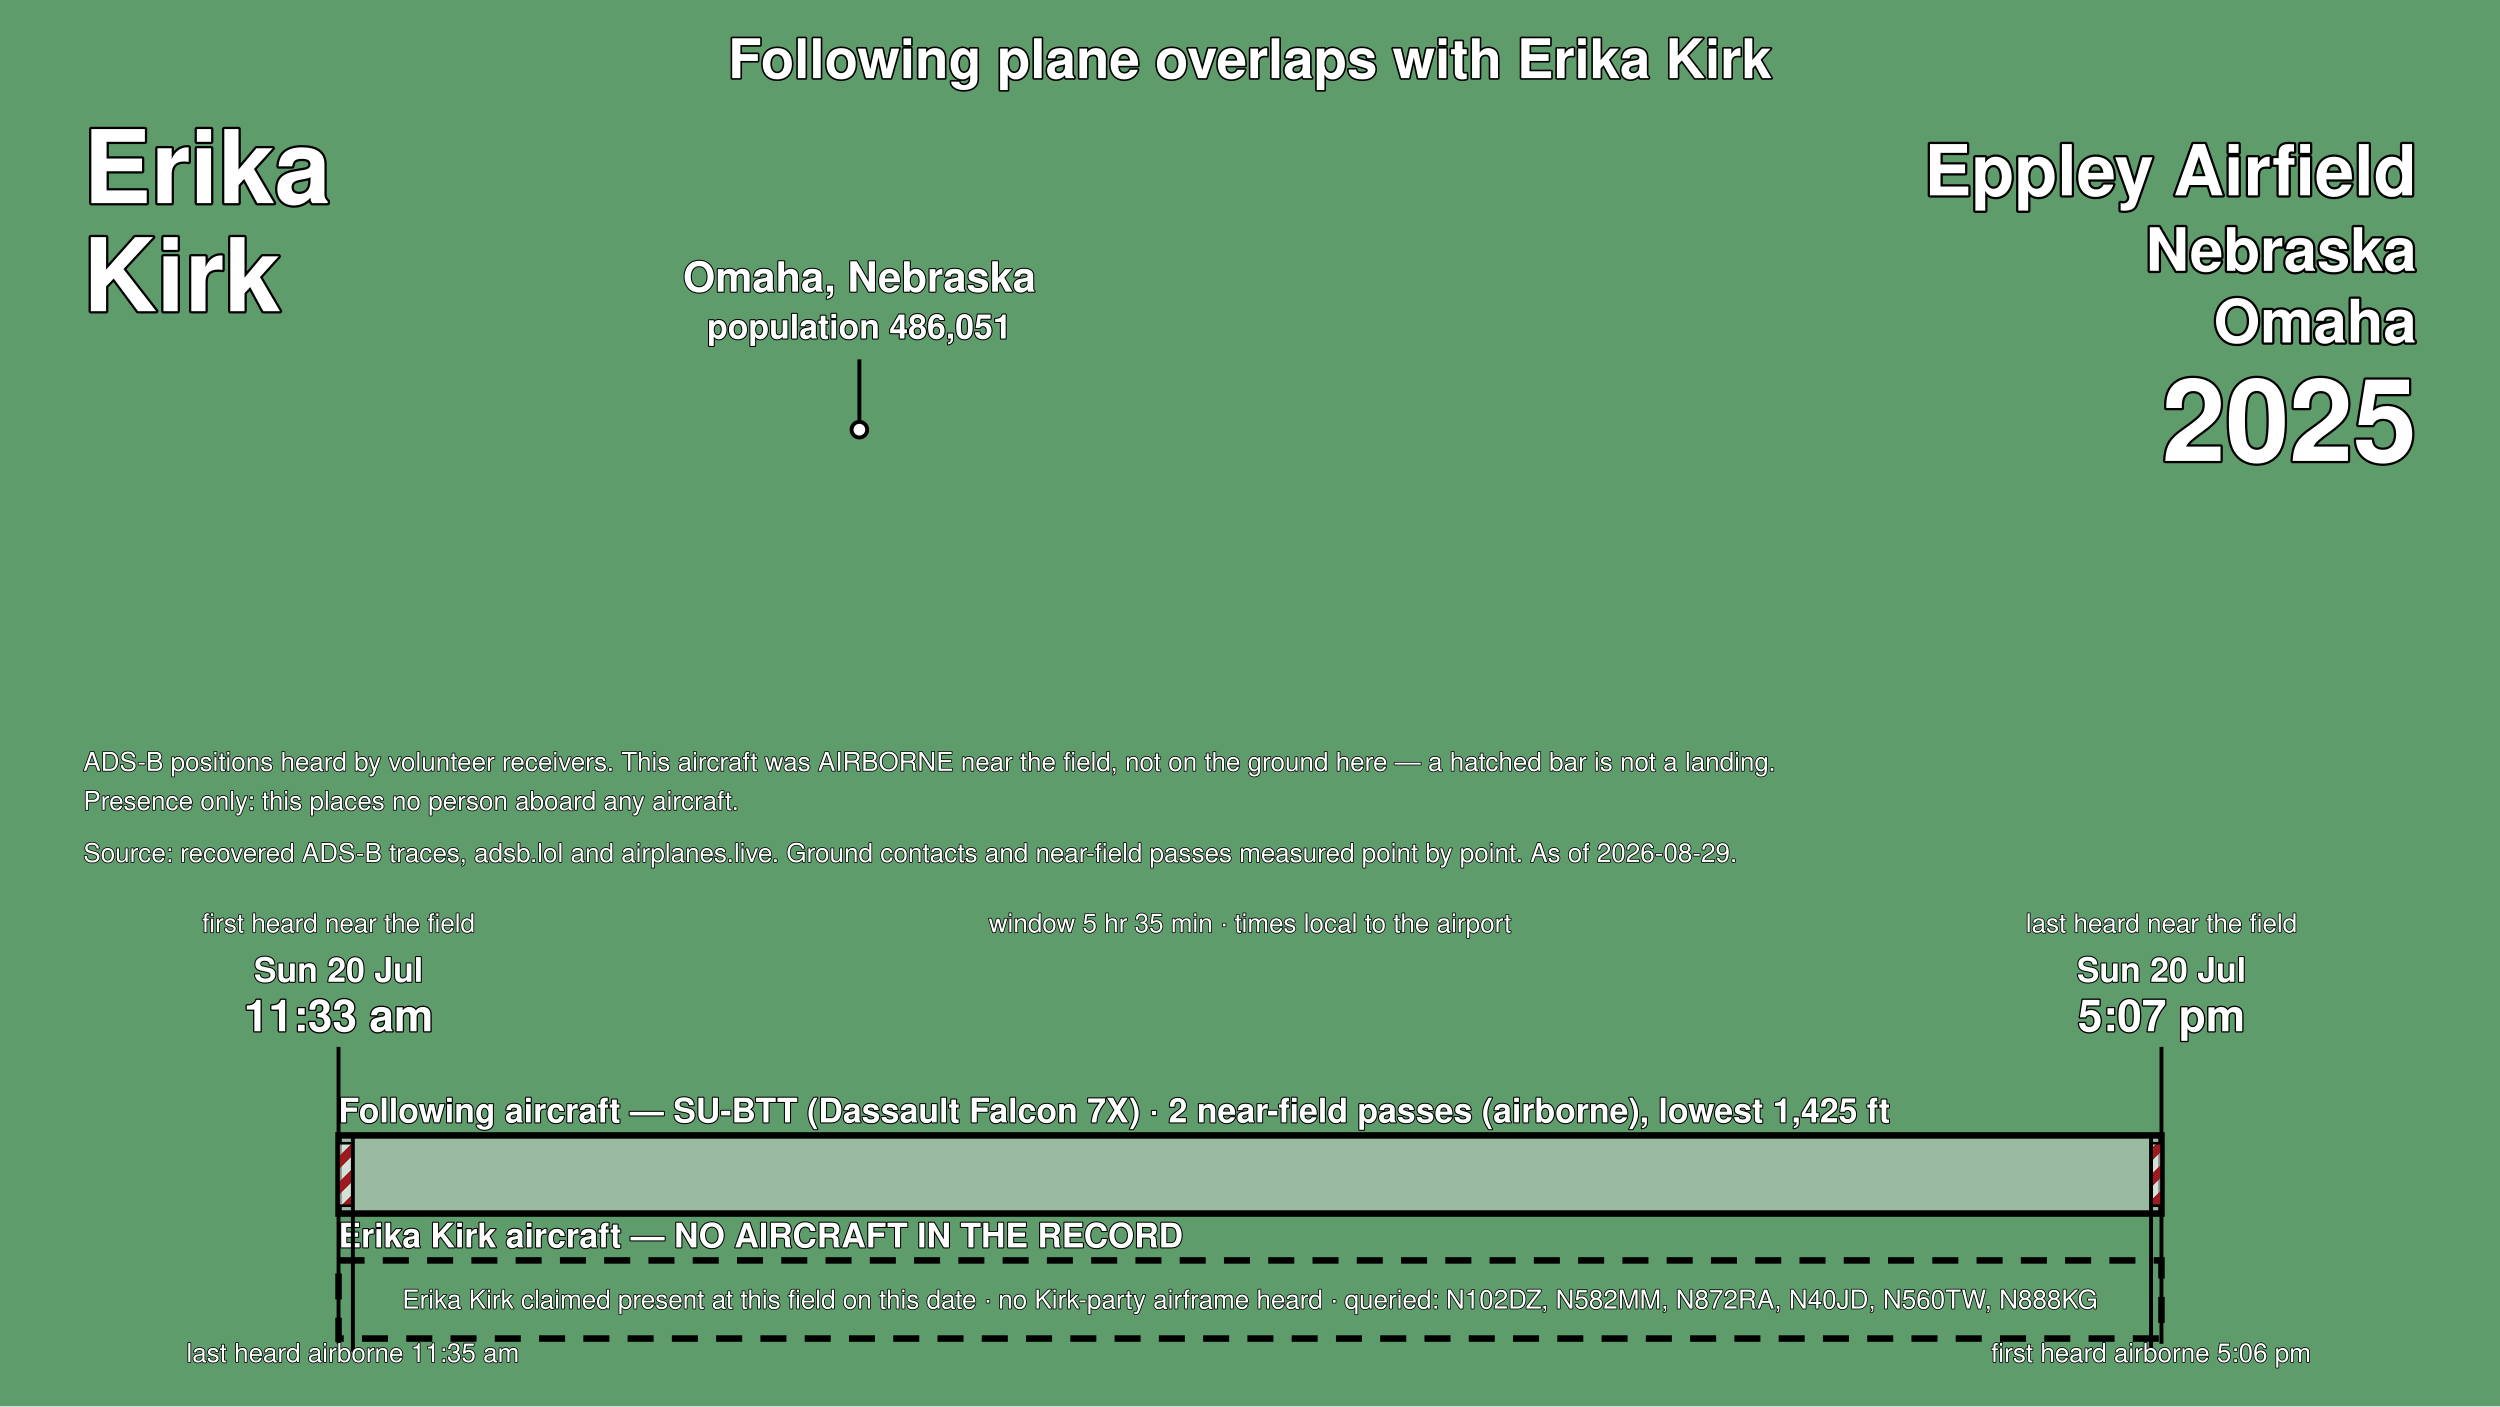
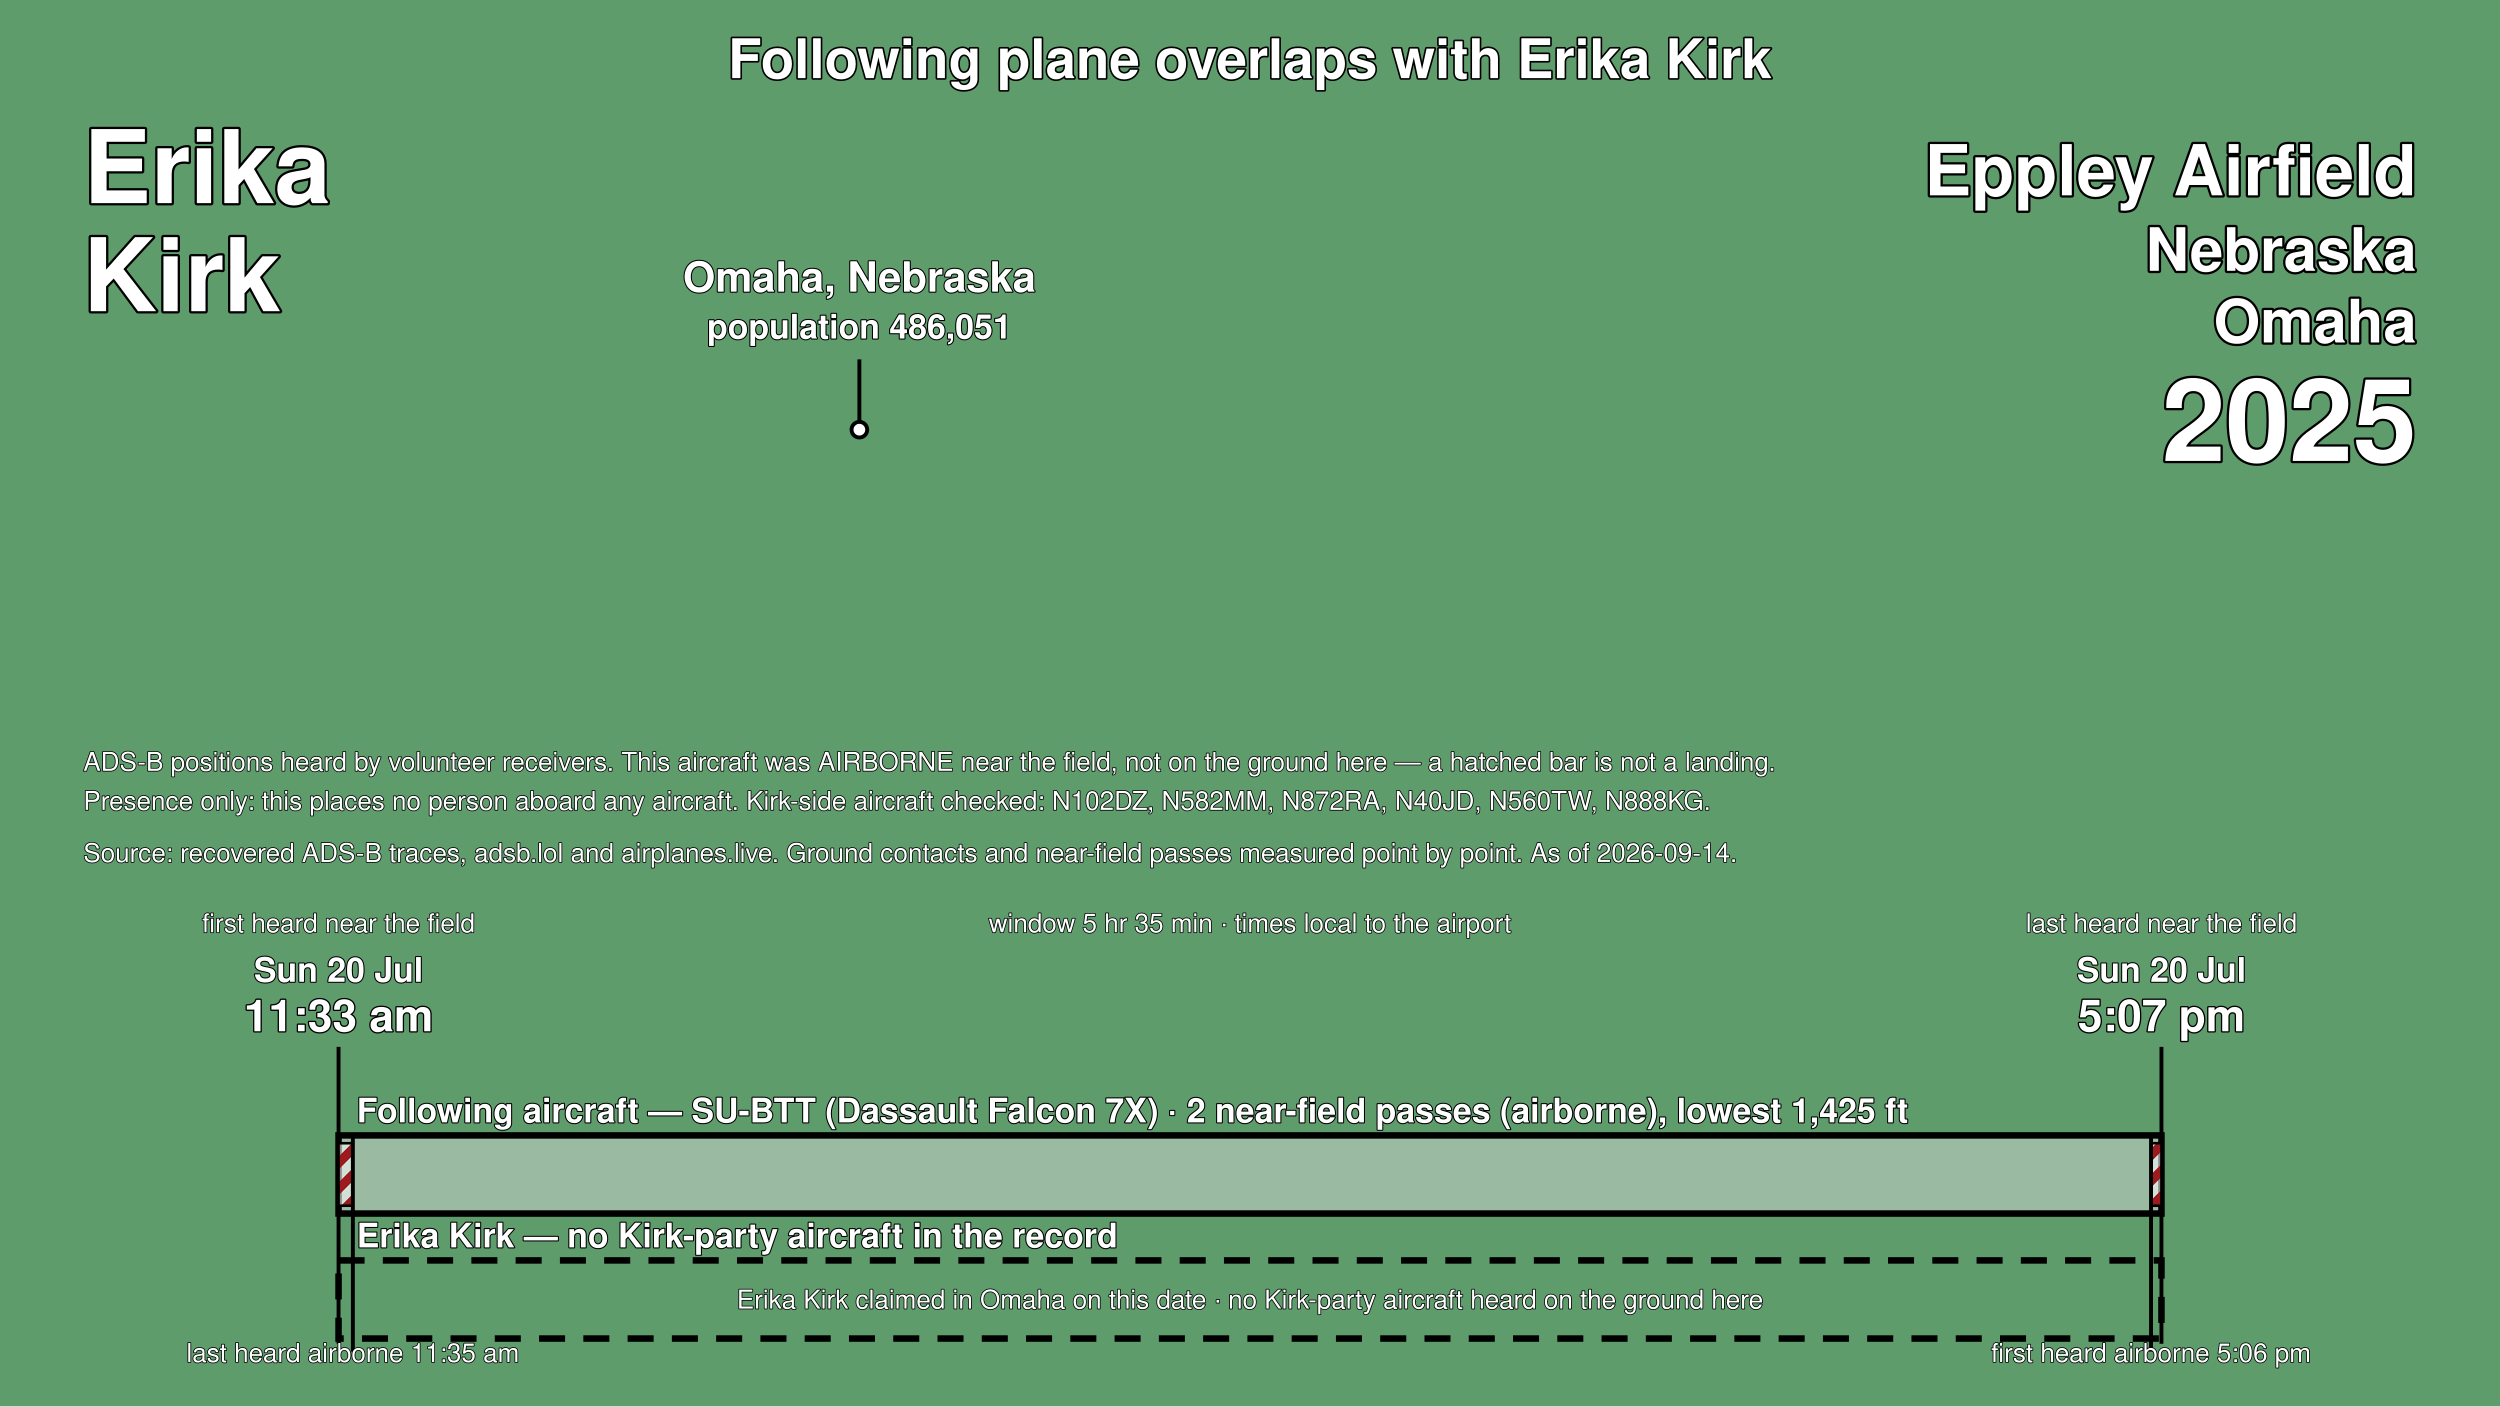
<svg xmlns="http://www.w3.org/2000/svg" viewBox="0 0 1920 1080" width="1920" height="1080" role="img">
  <rect x="0" y="0" width="1920" height="1080" fill="#5F9C6C" />
  <style>
    .t  { font-family: "Helvetica Neue", Helvetica, Arial, sans-serif;
          fill: #FFFFFF; stroke: #000000; paint-order: stroke; stroke-linejoin: round; }
    .xl { font-weight: 800; stroke-width: 3.5px; }
    .lg { font-weight: 600; stroke-width: 2.5px; }
    .md { font-weight: 700; stroke-width: 2px; }
    .sm { font-weight: 600; stroke-width: 1.6px; }
    .xs { font-size: 20px; font-weight: 500; stroke-width: 1.2px; }
  </style>
  <defs>
    <pattern id="passHatch" width="14" height="14" patternUnits="userSpaceOnUse" patternTransform="rotate(45)">
      <rect width="14" height="14" fill="#FFFFFF" fill-opacity="0.55" />
      <rect width="7" height="14" fill="#9B1B1E" />
    </pattern>
    <pattern id="passHatchK" width="14" height="14" patternUnits="userSpaceOnUse" patternTransform="rotate(45)">
      <rect width="14" height="14" fill="#FFFFFF" fill-opacity="0.55" />
      <rect width="7" height="14" fill="#FFE21F" />
    </pattern>
  </defs>
  <text class="t lg" font-size="42" x="960" y="60" text-anchor="middle">Following plane overlaps with Erika Kirk</text>
  <text class="t xl" font-size="78" x="64" y="156">Erika</text>
  <text class="t xl" font-size="78" x="64" y="239">Kirk</text>
  <text class="t xl" font-size="54" x="1856" y="150" text-anchor="end">Eppley Airfield</text>
  <text class="t xl" font-size="46" x="1856" y="208" text-anchor="end">Nebraska</text>
  <text class="t xl" font-size="46" x="1856" y="263" text-anchor="end">Omaha</text>
  <text class="t xl" font-size="88" x="1856" y="354" text-anchor="end">2025</text>
  <text class="t sm" font-size="32" x="660" y="224" text-anchor="middle">Omaha, Nebraska</text>
  <text class="t sm" font-size="26" x="660" y="260" text-anchor="middle">population 486,051</text>
  <line x1="660" y1="276" x2="660" y2="330" stroke="#000000" stroke-width="3" />
  <circle cx="660" cy="330" r="6" fill="#FFFFFF" stroke="#000000" stroke-width="3" />
  <text class="t xs" x="260" y="716" text-anchor="middle">first heard near the field</text>
  <text class="t sm" font-size="26" x="260" y="754" text-anchor="middle">Sun 20 Jul</text>
  <text class="t md" font-size="34" x="260" y="792" text-anchor="middle">11:33 am</text>
  <line x1="260" y1="804" x2="260" y2="1032" stroke="#000000" stroke-width="3" />
  <text class="t xs" x="1660" y="716" text-anchor="middle">last heard near the field</text>
  <text class="t sm" font-size="26" x="1660" y="754" text-anchor="middle">Sun 20 Jul</text>
  <text class="t md" font-size="34" x="1660" y="792" text-anchor="middle">5:07 pm</text>
  <line x1="1660" y1="804" x2="1660" y2="1032" stroke="#000000" stroke-width="3" />
  <text class="t xs" x="960" y="716" text-anchor="middle">window 5 hr 35 min · times local to the airport</text>
-   <text class="t sm" font-size="26" x="260" y="862">Following aircraft — SU-BTT (Dassault Falcon 7X) · 2 near-field passes (airborne), lowest 1,425 ft</text>
+   <text class="t sm" font-size="26" x="274" y="862">Following aircraft — SU-BTT (Dassault Falcon 7X) · 2 near-field passes (airborne), lowest 1,425 ft</text>
  <rect x="260" y="872" width="1400" height="60" fill="#D9D9D9" fill-opacity="0.5" stroke="#000000" stroke-width="5" />
  <rect x="260.0" y="878" width="10.6" height="48" fill="url(#passHatch)" stroke="#000000" stroke-width="2" />
  <rect x="1652.1" y="878" width="7.9" height="48" fill="url(#passHatch)" stroke="#000000" stroke-width="2" />
-   <text class="t sm" font-size="26" x="260" y="958">Erika Kirk aircraft — NO AIRCRAFT IN THE RECORD</text>
+   <text class="t sm" font-size="26" x="274" y="958">Erika Kirk — no Kirk-party aircraft in the record</text>
  <rect x="260" y="968" width="1400" height="60" fill="none" stroke="#000000" stroke-width="5" stroke-dasharray="20 14" />
-   <text class="t xs" font-size="18" x="960" y="1005" text-anchor="middle">Erika Kirk claimed present at this field on this date · no Kirk-party airframe heard · queried: N102DZ, N582MM, N872RA, N40JD, N560TW, N888KG</text>
+   <text class="t xs" font-size="22" x="960" y="1005" text-anchor="middle">Erika Kirk claimed in Omaha on this date · no Kirk-party aircraft heard on the ground here</text>
  <line x1="271" y1="872" x2="271" y2="1038" stroke="#000000" stroke-width="3" />
  <text class="t xs" x="271" y="1046" text-anchor="middle">last heard airborne 11:35 am</text>
  <line x1="1652" y1="872" x2="1652" y2="1038" stroke="#000000" stroke-width="3" />
  <text class="t xs" x="1652" y="1046" text-anchor="middle">first heard airborne 5:06 pm</text>
  <text class="t xs" font-size="22" x="64" y="592">ADS-B positions heard by volunteer receivers. This aircraft was AIRBORNE near the field, not on the ground here — a hatched bar is not a landing.</text>
-   <text class="t xs" font-size="22" x="64" y="622">Presence only: this places no person aboard any aircraft.</text>
-   <text class="t xs" font-size="22" x="64" y="662">Source: recovered ADS-B traces, adsb.lol and airplanes.live. Ground contacts and near-field passes measured point by point. As of 2026-08-29.</text>
+   <text class="t xs" font-size="22" x="64" y="622">Presence only: this places no person aboard any aircraft. Kirk-side aircraft checked: N102DZ, N582MM, N872RA, N40JD, N560TW, N888KG.</text>
+   <text class="t xs" font-size="22" x="64" y="662">Source: recovered ADS-B traces, adsb.lol and airplanes.live. Ground contacts and near-field passes measured point by point. As of 2026-09-14.</text>
</svg>
